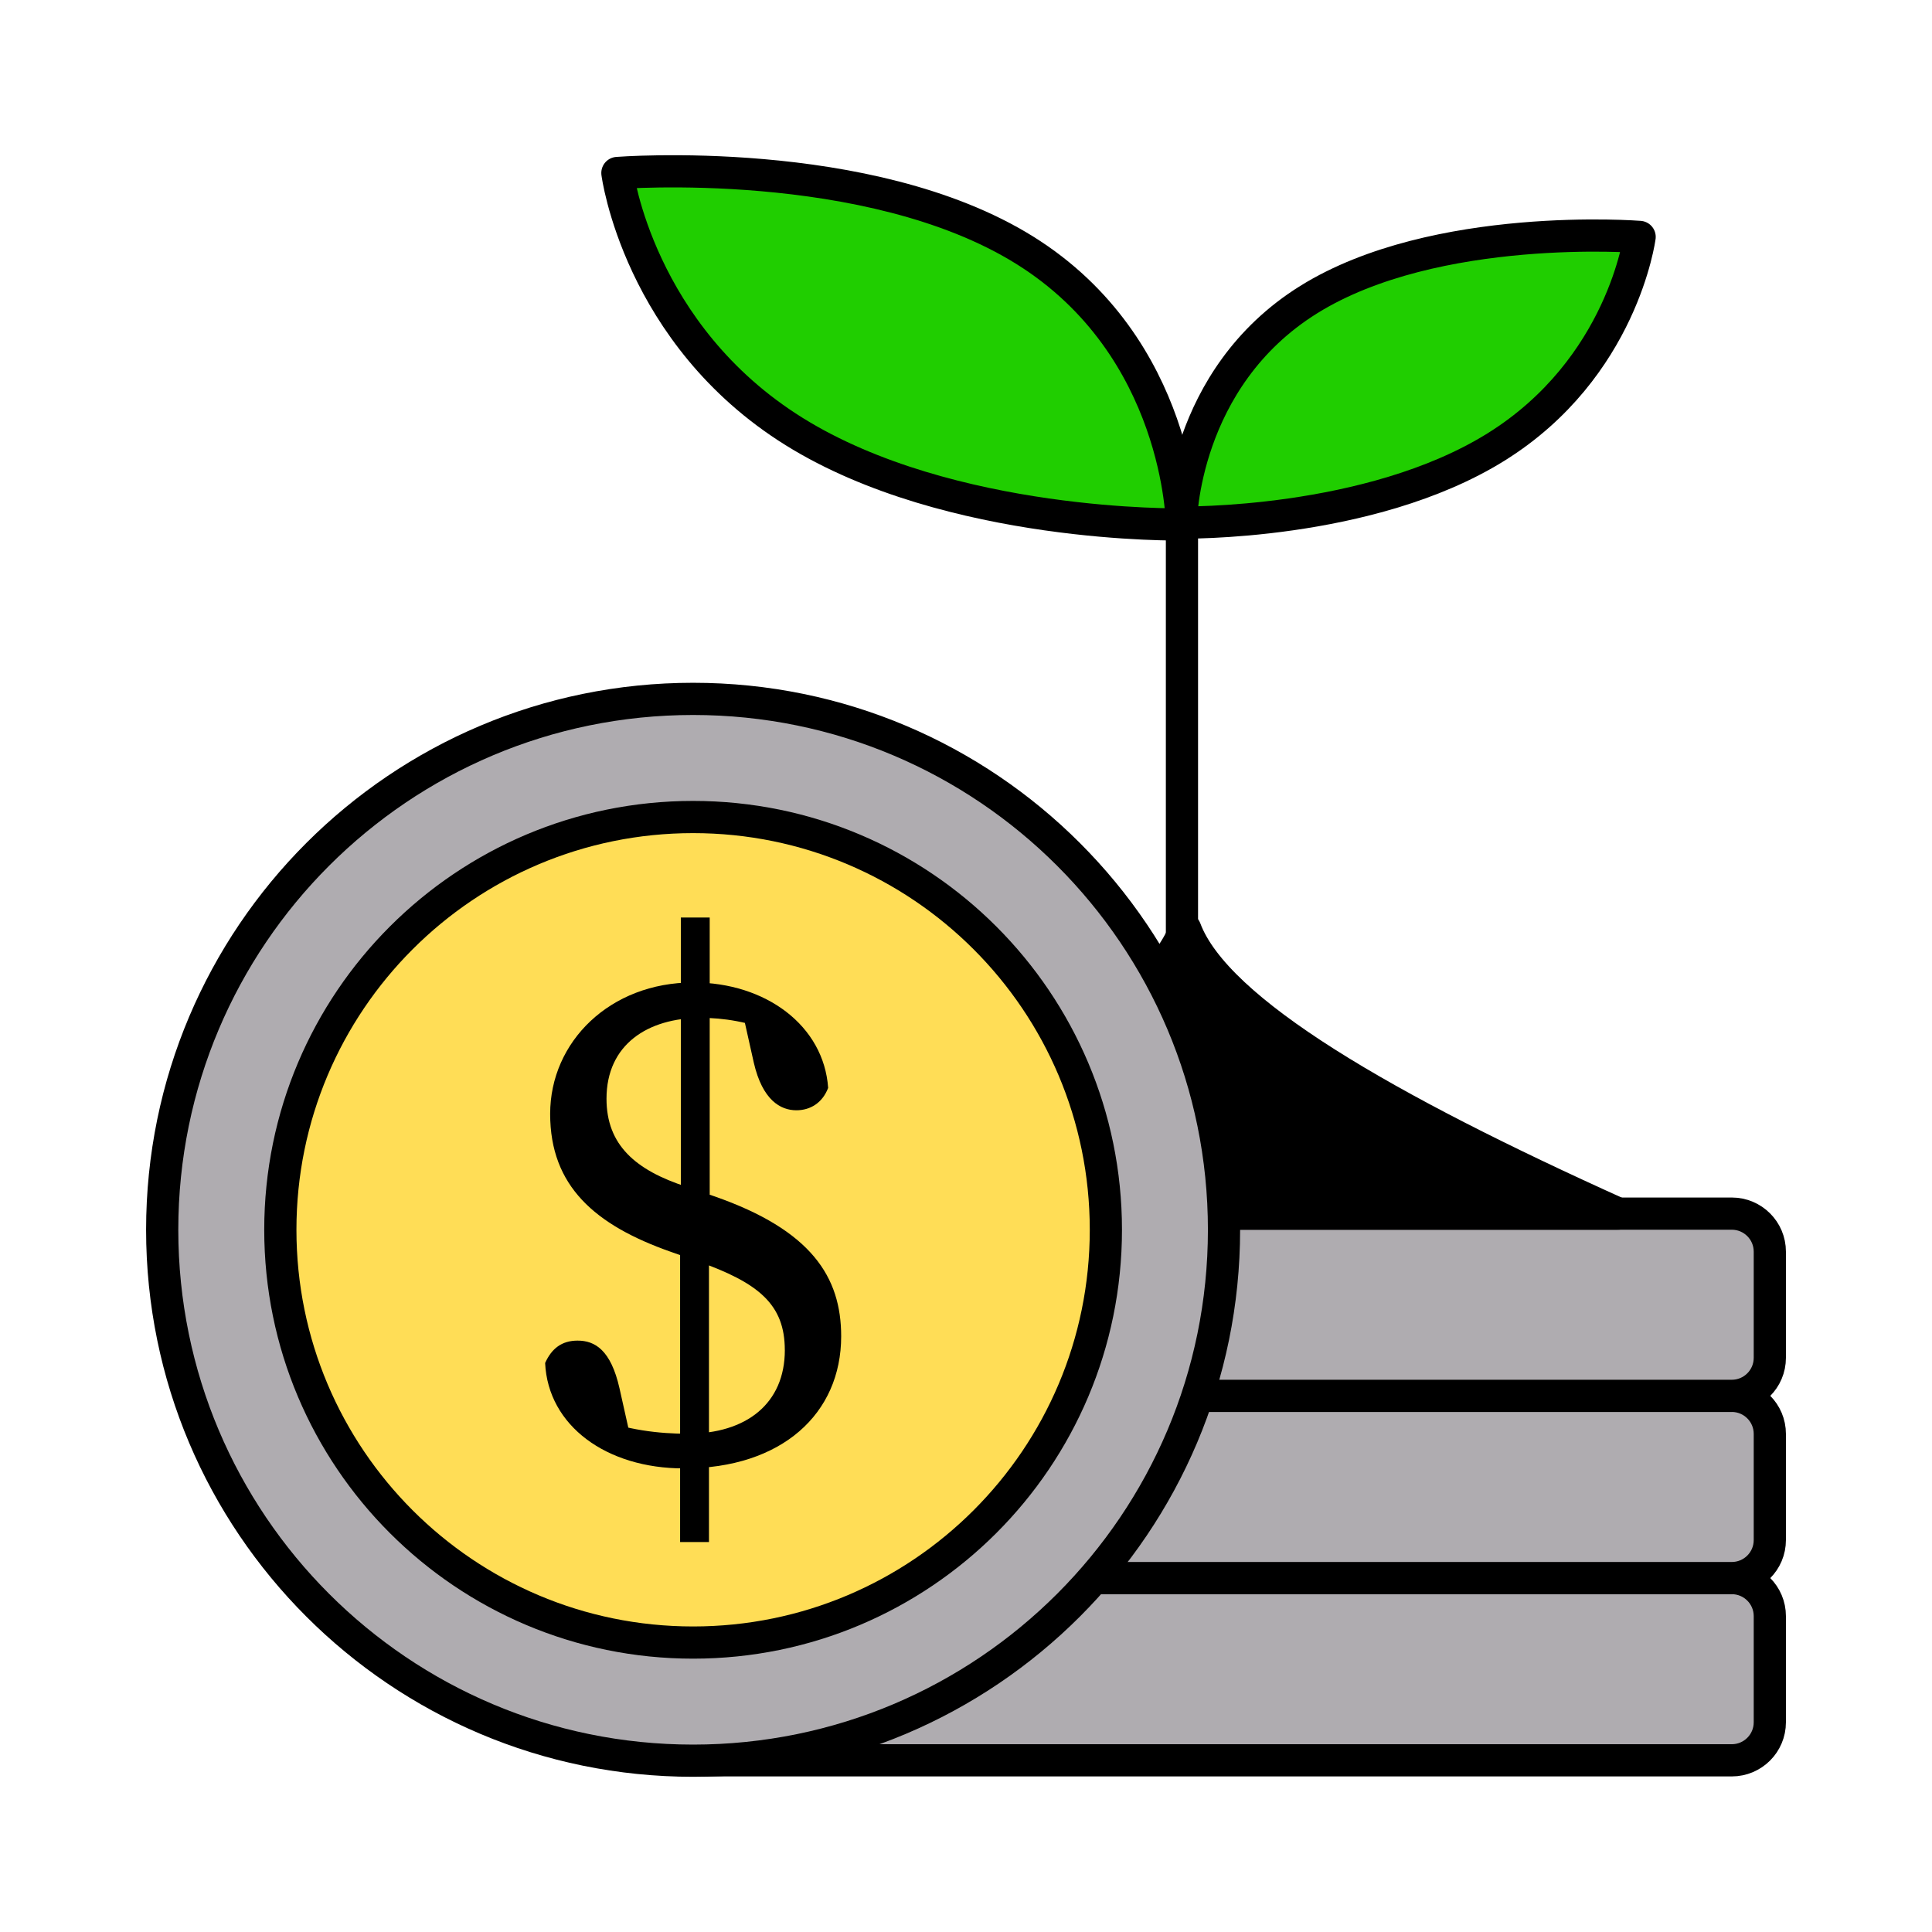
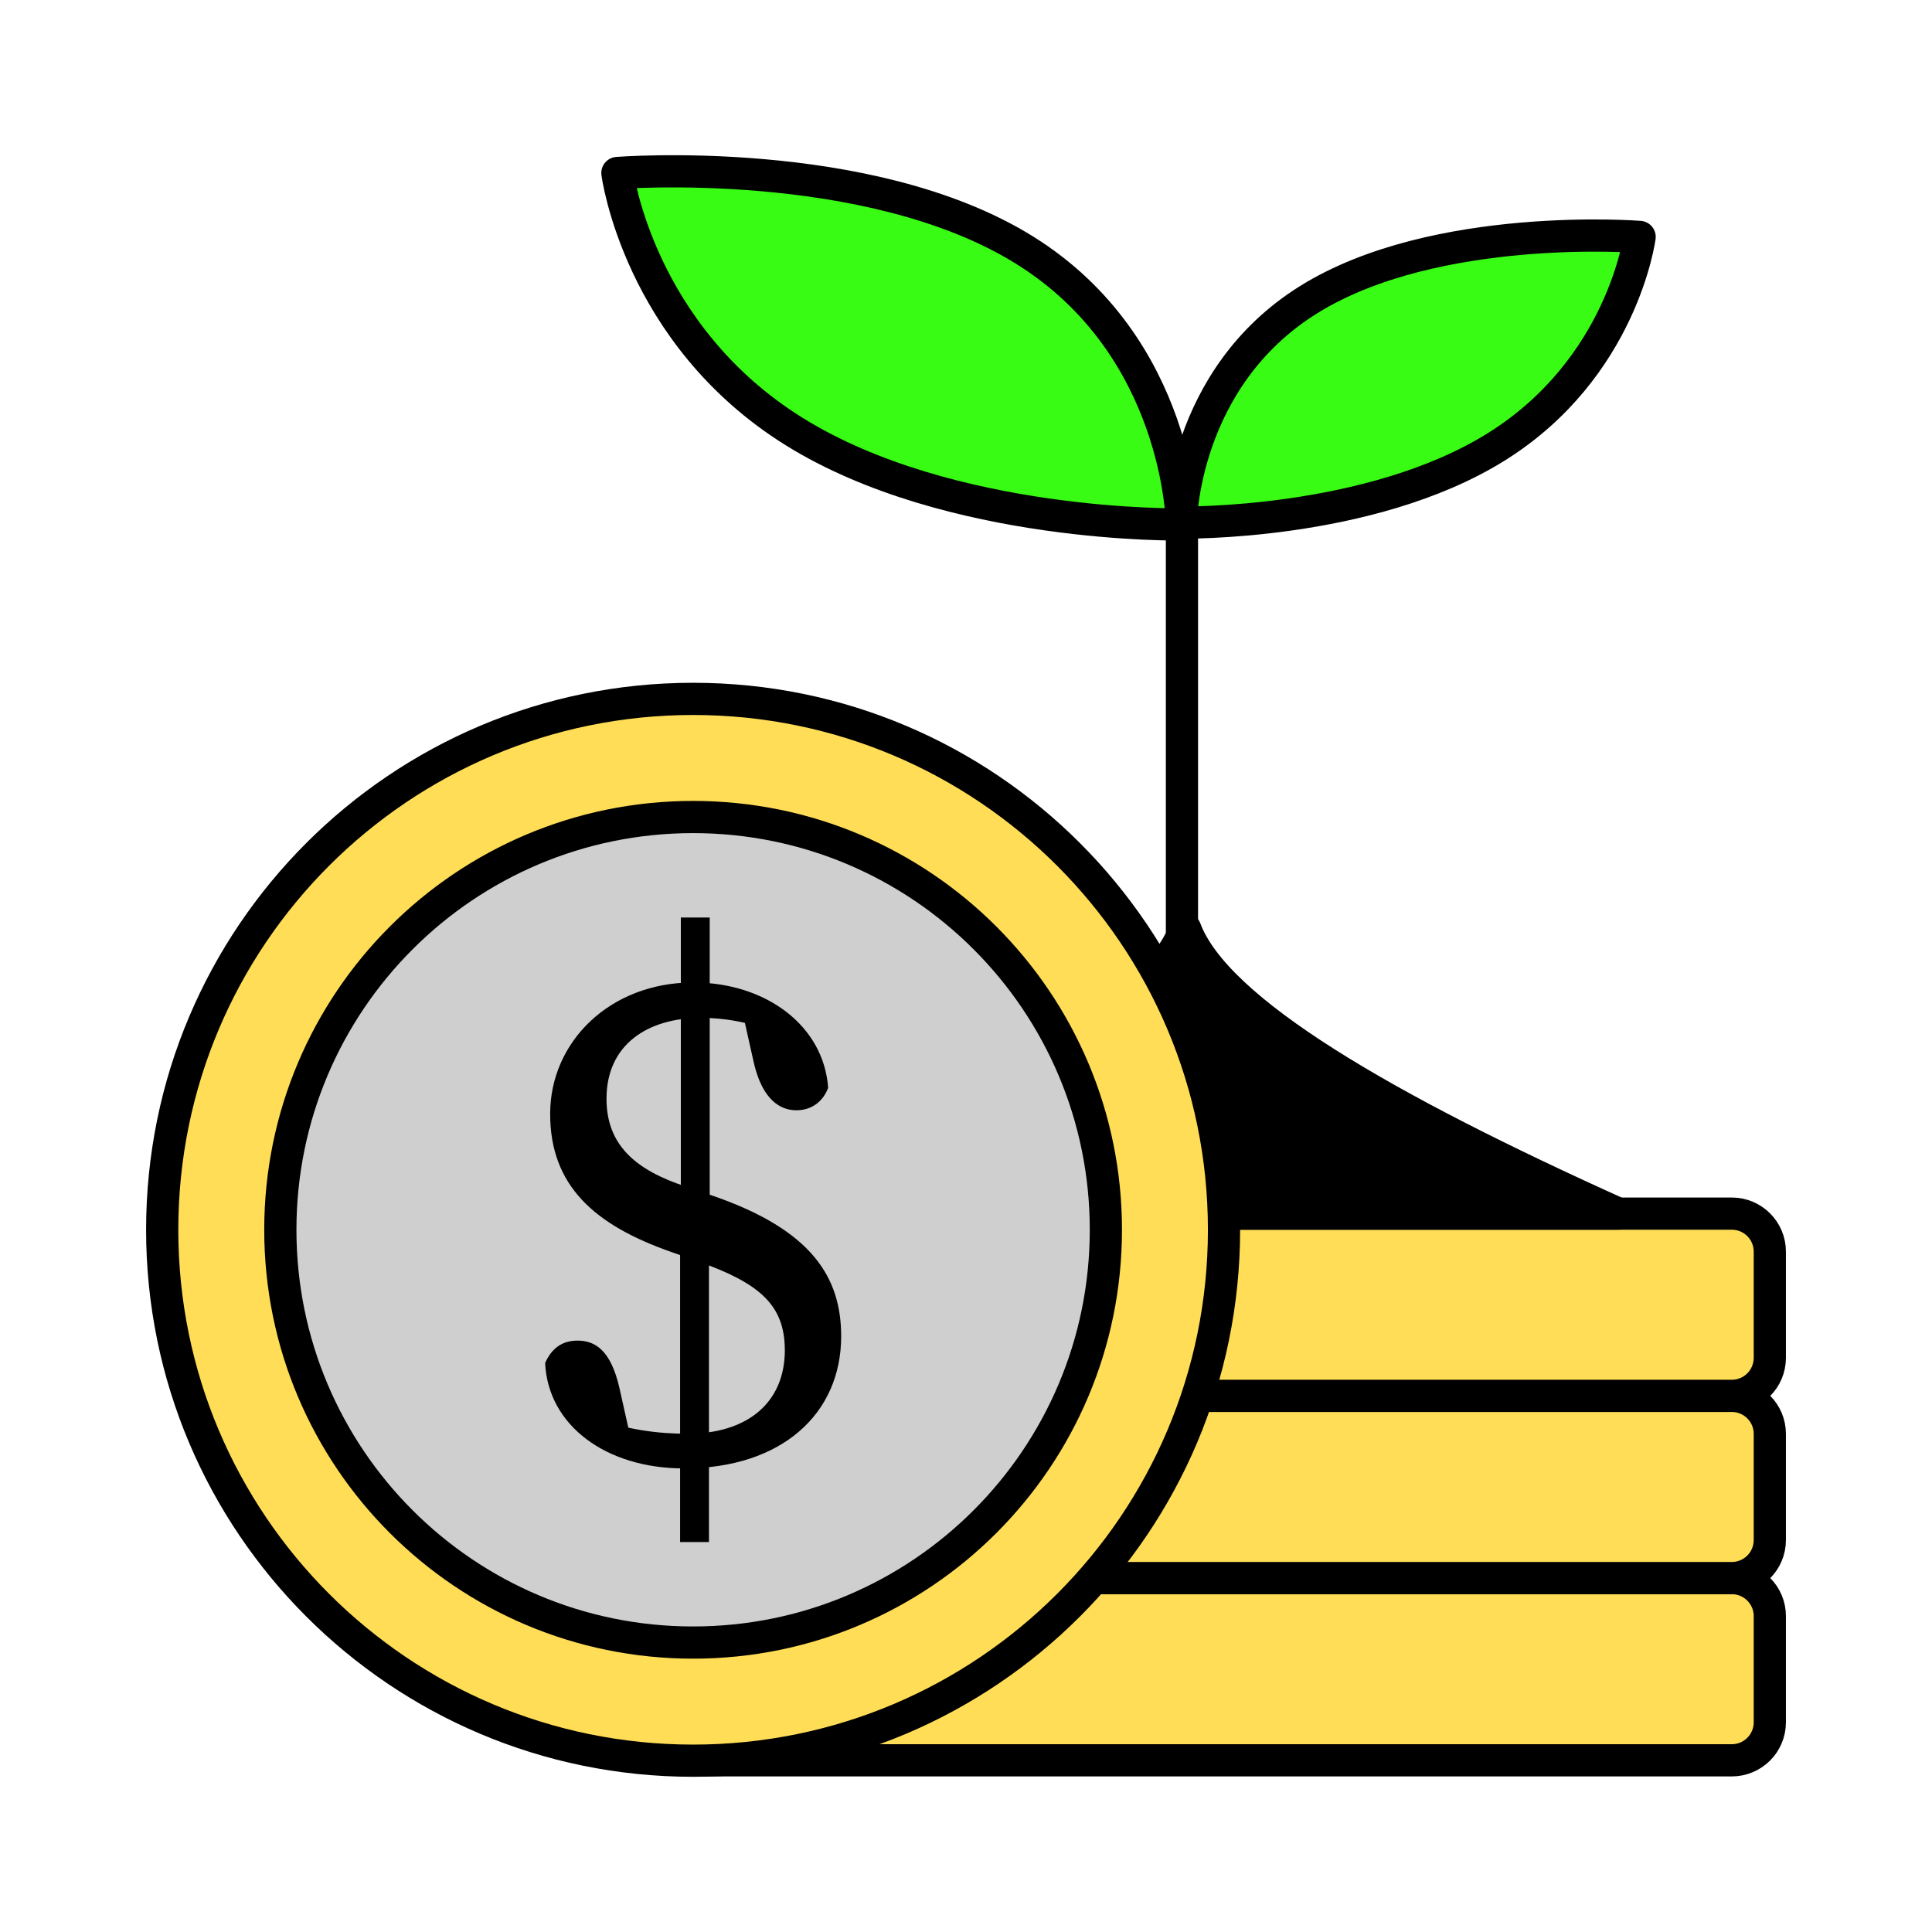
<svg xmlns="http://www.w3.org/2000/svg" id="Layer_1" data-name="Layer 1" viewBox="0 0 1080 1080">
  <defs>
    <style>
      .cls-1 {
        fill: none;
      }

      .cls-1, .cls-2, .cls-3, .cls-4, .cls-5 {
        stroke: #000;
        stroke-linecap: round;
        stroke-linejoin: round;
        stroke-width: 18px;
      }

      .cls-6 {
        stroke-width: 0px;
      }

      .cls-6, .cls-5 {
        fill: #000;
      }

      .cls-2 {
-         fill: #20ce00;
+         fill: #cfcfcf;
      }

      .cls-3 {
-         fill: #ffdd56;
+         fill: #38fc14;
      }

      .cls-4 {
-         fill: #afacb0;
+         fill: #ffdd56;
      }
    </style>
  </defs>
  <g>
    <rect class="cls-4" x="363.35" y="882.16" width="625.99" height="101.87" rx="21.26" ry="21.26" />
    <rect class="cls-4" x="363.35" y="780.29" width="625.99" height="101.87" rx="21.26" ry="21.26" />
    <rect class="cls-4" x="363.35" y="678.42" width="625.99" height="101.87" rx="21.26" ry="21.26" />
  </g>
  <g>
    <line class="cls-1" x1="660.72" y1="293.17" x2="660.72" y2="667.81" />
-     <path class="cls-2" d="M345.13,96.7s11.66,90.29,98.81,144.54c87.15,54.25,216.78,51.91,216.78,51.91,0,0-.83-99.07-87.97-153.32-87.15-54.25-227.61-43.13-227.61-43.13Z" />
-     <path class="cls-2" d="M916.55,132.44s-9.48,73.38-80.3,117.47c-70.83,44.09-176.18,42.19-176.18,42.19,0,0,.67-80.52,71.5-124.61,70.83-44.09,184.99-35.05,184.99-35.05Z" />
+     <path class="cls-3" d="M345.13,96.7s11.66,90.29,98.81,144.54c87.15,54.25,216.78,51.91,216.78,51.91,0,0-.83-99.07-87.97-153.32-87.15-54.25-227.61-43.13-227.61-43.13Z" />
+     <path class="cls-3" d="M916.55,132.44s-9.48,73.38-80.3,117.47c-70.83,44.09-176.18,42.19-176.18,42.19,0,0,.67-80.52,71.5-124.61,70.83-44.09,184.99-35.05,184.99-35.05Z" />
    <path class="cls-5" d="M416.93,678.42h487.57c-129.03-58.18-224.6-112.79-241.92-159.05-19.42,50.11-124.41,109.77-245.65,159.05Z" />
  </g>
  <circle class="cls-4" cx="387.45" cy="687.46" r="296.78" />
-   <circle class="cls-3" cx="387.45" cy="687.46" r="230.74" />
+   <circle class="cls-2" cx="387.45" cy="687.46" r="230.74" />
  <path class="cls-6" d="M438.71,754.66c0-25.43-14.53-37.54-48.84-49.65l-14.93-5.25c-42.38-14.93-67.4-36.73-67.4-77.09s33.5-73.46,79.92-73.46c40.77,0,73.06,24.22,75.48,58.93-3.23,8.48-10.09,12.51-17.76,12.51-8.88,0-18.97-5.65-23.81-26.64l-6.86-30.67,20.99,14.53c-16.95-6.86-31.48-8.88-43.59-8.88-29.87,0-52.87,14.93-52.87,45.21,0,25.83,16.15,39.96,44.8,49.24l15.34,5.25c54.49,18.97,71.04,45.21,71.04,78.3,0,43.19-33.1,73.86-87.99,73.86-43.19,0-75.88-23.81-77.5-58.93,3.63-8.07,9.28-12.51,18.16-12.51,9.69,0,18.57,5.25,23.41,26.64l6.86,30.67-21.39-14.53c18.57,7.26,36.73,9.28,52.47,9.28,33.1,0,54.49-16.95,54.49-46.82ZM380.18,685.64h16.14v176.38h-16.14v-176.38ZM380.59,685.64v-172.75h16.14v172.75h-16.14Z" />
</svg>
